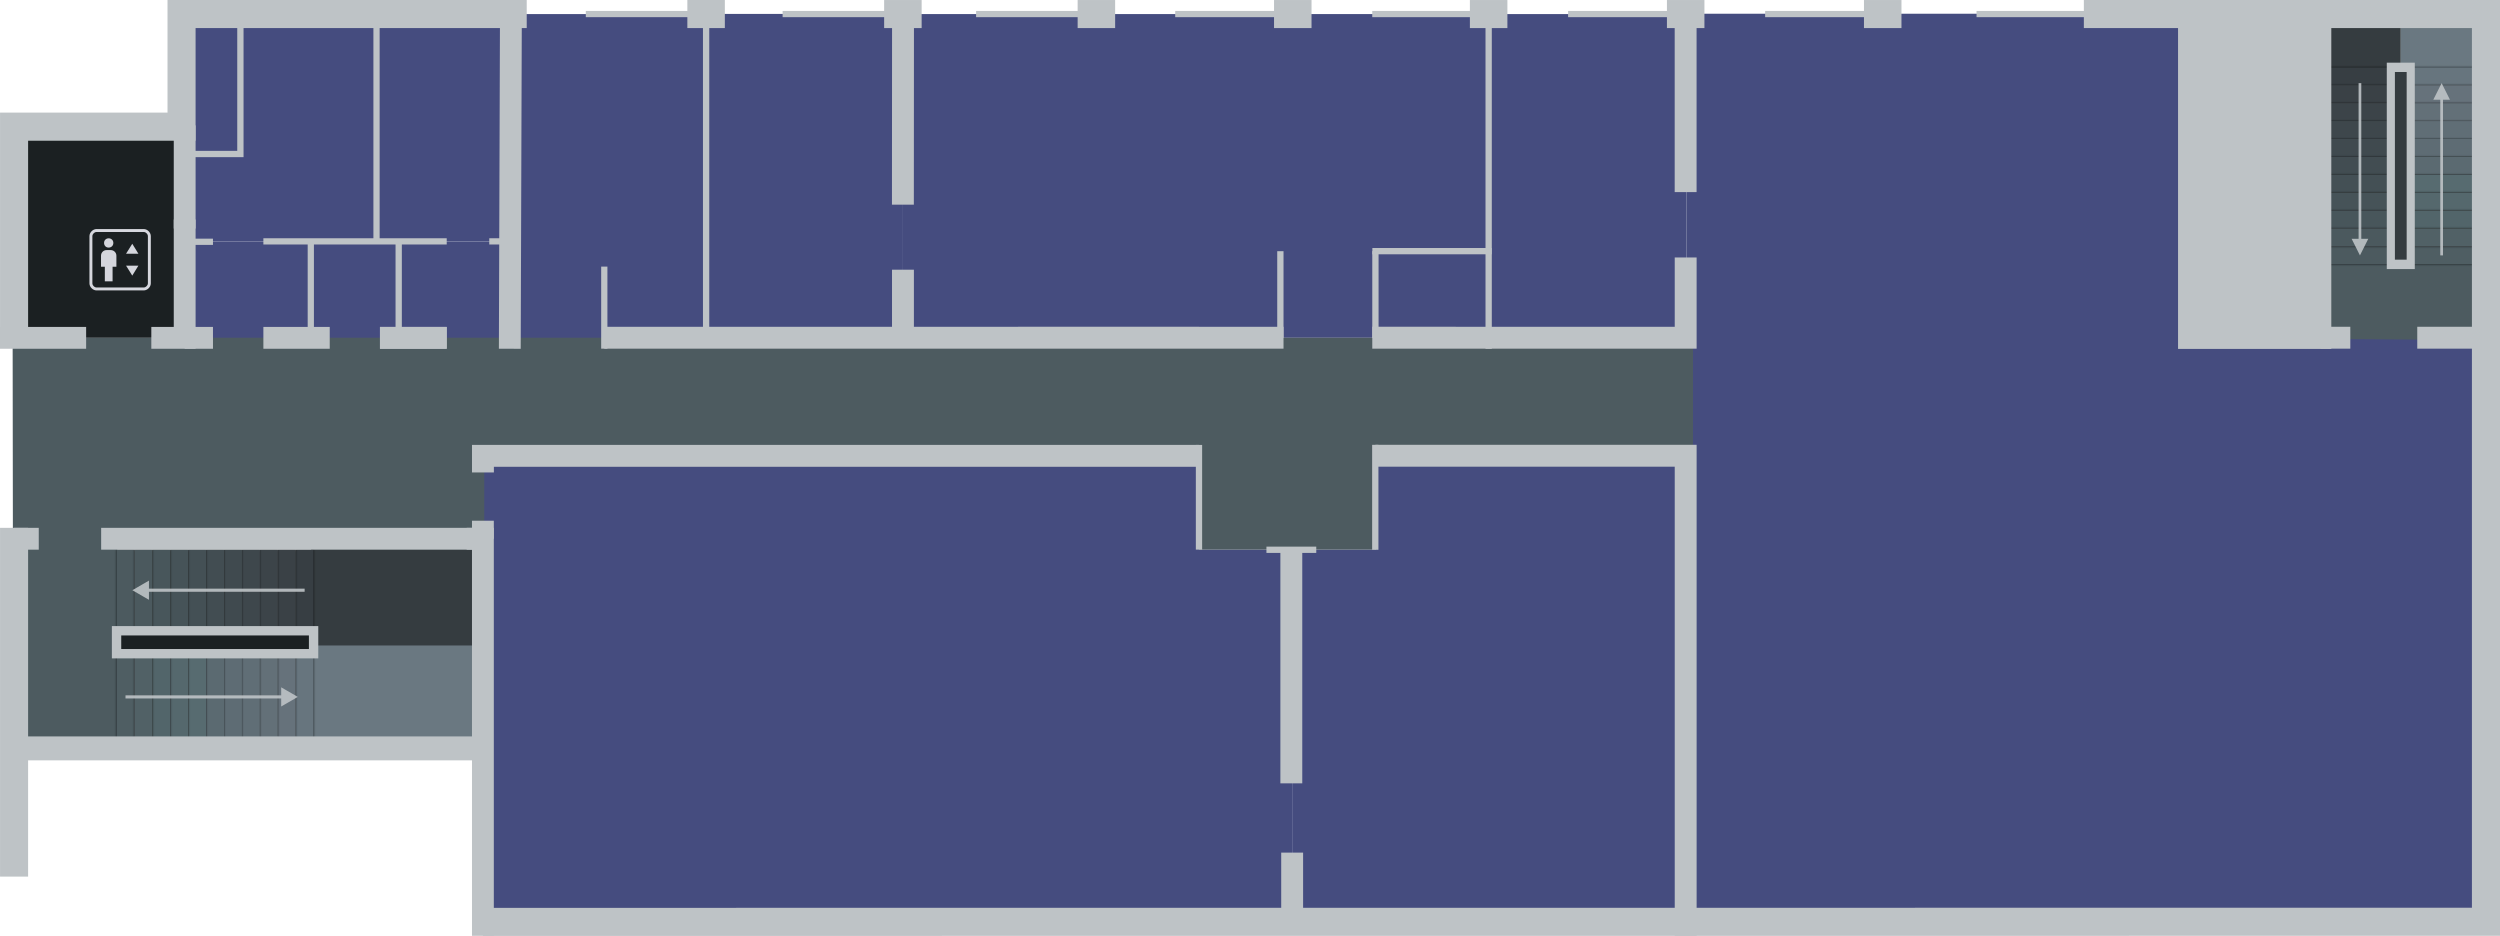
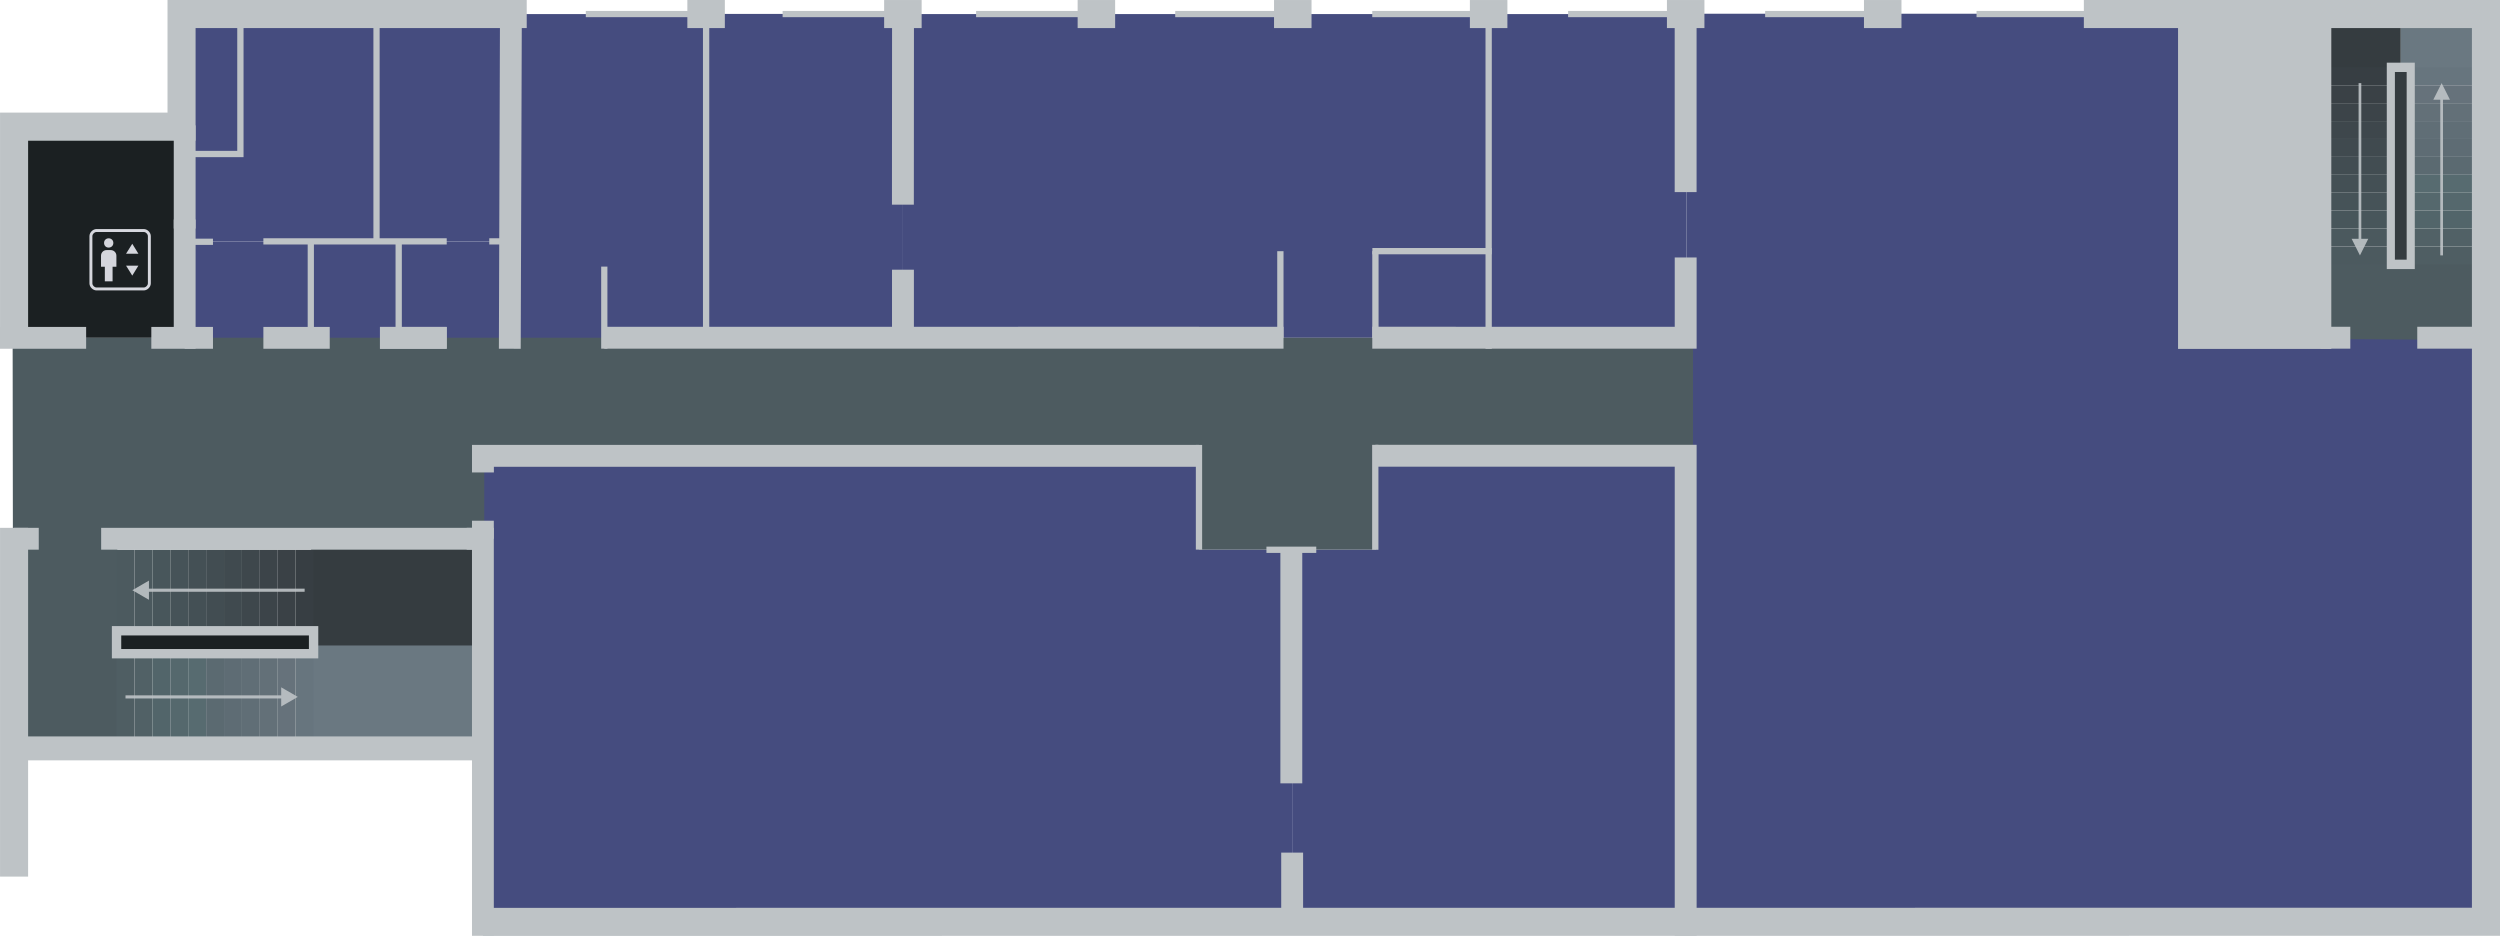
<svg xmlns="http://www.w3.org/2000/svg" width="4007.045" height="1500.117" viewBox="0 0 4007.045 1500.117" version="1.1" id="svg1" xml:space="preserve">
  <defs id="defs1">
-     <linearGradient id="swatch446">
-       <stop style="stop-color:#4c5a5f;stop-opacity:1" offset="0" id="stop446" />
-     </linearGradient>
    <marker style="overflow:visible" id="Triangle" refX="0" refY="0" orient="auto-start-reverse" markerWidth="1" markerHeight="1" viewBox="0 0 1 1" preserveAspectRatio="xMidYMid">
      <path transform="scale(0.5)" style="fill:context-stroke;fill-rule:evenodd;stroke:context-stroke;stroke-width:1pt" d="M 5.77,0 -2.88,5 V -5 Z" id="path597" />
    </marker>
-     <filter style="color-interpolation-filters:sRGB" id="filter65" x="-0.101" y="-0.101" width="1.202" height="1.202">
-       <feFlood result="flood" flood-opacity="0.396" flood-color="rgb(0,0,0)" id="feFlood64" />
-       <feGaussianBlur result="blur" in="SourceGraphic" stdDeviation="3" id="feGaussianBlur64" />
-       <feOffset result="offset" in="blur" dx="0" dy="0" id="feOffset64" />
-       <feComposite result="comp1" operator="in" in="flood" in2="offset" id="feComposite64" />
-       <feComposite result="comp2" operator="over" in="SourceGraphic" in2="comp1" id="feComposite65" />
-     </filter>
-     <filter style="color-interpolation-filters:sRGB" id="filter1073" x="-0.036" y="-0.165" width="1.073" height="1.329">
-       <feFlood result="flood" flood-opacity="1" flood-color="rgb(0,0,0)" id="feFlood1071" />
-       <feGaussianBlur result="blur" in="SourceGraphic" stdDeviation="2" id="feGaussianBlur1071" />
-       <feOffset result="offset" in="blur" dx="0" dy="0" id="feOffset1071" />
-       <feComposite result="comp1" operator="in" in="flood" in2="offset" id="feComposite1072" />
-       <feComposite result="comp2" operator="over" in="SourceGraphic" in2="comp1" id="feComposite1073" />
-     </filter>
-     <filter style="color-interpolation-filters:sRGB" id="filter1075" x="-0.036" y="-0.165" width="1.073" height="1.329">
-       <feFlood result="flood" flood-opacity="1" flood-color="rgb(0,0,0)" id="feFlood1073" />
-       <feGaussianBlur result="blur" in="SourceGraphic" stdDeviation="2" id="feGaussianBlur1073" />
-       <feOffset result="offset" in="blur" dx="0" dy="0" id="feOffset1073" />
-       <feComposite result="comp1" operator="in" in="flood" in2="offset" id="feComposite1074" />
-       <feComposite result="comp2" operator="over" in="SourceGraphic" in2="comp1" id="feComposite1075" />
-     </filter>
-     <filter style="color-interpolation-filters:sRGB" id="filter1077" x="-0.036" y="-0.165" width="1.073" height="1.329">
-       <feFlood result="flood" flood-opacity="1" flood-color="rgb(0,0,0)" id="feFlood1075" />
-       <feGaussianBlur result="blur" in="SourceGraphic" stdDeviation="2" id="feGaussianBlur1075" />
-       <feOffset result="offset" in="blur" dx="0" dy="0" id="feOffset1075" />
-       <feComposite result="comp1" operator="in" in="flood" in2="offset" id="feComposite1076" />
-       <feComposite result="comp2" operator="over" in="SourceGraphic" in2="comp1" id="feComposite1077" />
-     </filter>
-     <filter style="color-interpolation-filters:sRGB" id="filter1079" x="-0.036" y="-0.165" width="1.073" height="1.329">
-       <feFlood result="flood" flood-opacity="1" flood-color="rgb(0,0,0)" id="feFlood1077" />
-       <feGaussianBlur result="blur" in="SourceGraphic" stdDeviation="2" id="feGaussianBlur1077" />
-       <feOffset result="offset" in="blur" dx="0" dy="0" id="feOffset1077" />
-       <feComposite result="comp1" operator="in" in="flood" in2="offset" id="feComposite1078" />
-       <feComposite result="comp2" operator="over" in="SourceGraphic" in2="comp1" id="feComposite1079" />
-     </filter>
-     <filter style="color-interpolation-filters:sRGB" id="filter1081" x="-0.036" y="-0.165" width="1.073" height="1.329">
-       <feFlood result="flood" flood-opacity="1" flood-color="rgb(0,0,0)" id="feFlood1079" />
-       <feGaussianBlur result="blur" in="SourceGraphic" stdDeviation="2" id="feGaussianBlur1079" />
-       <feOffset result="offset" in="blur" dx="0" dy="0" id="feOffset1079" />
-       <feComposite result="comp1" operator="in" in="flood" in2="offset" id="feComposite1080" />
-       <feComposite result="comp2" operator="over" in="SourceGraphic" in2="comp1" id="feComposite1081" />
-     </filter>
-     <filter style="color-interpolation-filters:sRGB" id="filter1083" x="-0.036" y="-0.165" width="1.073" height="1.329">
-       <feFlood result="flood" flood-opacity="1" flood-color="rgb(0,0,0)" id="feFlood1081" />
-       <feGaussianBlur result="blur" in="SourceGraphic" stdDeviation="2" id="feGaussianBlur1081" />
-       <feOffset result="offset" in="blur" dx="0" dy="0" id="feOffset1081" />
-       <feComposite result="comp1" operator="in" in="flood" in2="offset" id="feComposite1082" />
-       <feComposite result="comp2" operator="over" in="SourceGraphic" in2="comp1" id="feComposite1083" />
-     </filter>
-     <filter style="color-interpolation-filters:sRGB" id="filter1085" x="-0.036" y="-0.165" width="1.073" height="1.329">
-       <feFlood result="flood" flood-opacity="1" flood-color="rgb(0,0,0)" id="feFlood1083" />
-       <feGaussianBlur result="blur" in="SourceGraphic" stdDeviation="2" id="feGaussianBlur1083" />
-       <feOffset result="offset" in="blur" dx="0" dy="0" id="feOffset1083" />
-       <feComposite result="comp1" operator="in" in="flood" in2="offset" id="feComposite1084" />
-       <feComposite result="comp2" operator="over" in="SourceGraphic" in2="comp1" id="feComposite1085" />
-     </filter>
-     <filter style="color-interpolation-filters:sRGB" id="filter1087" x="-0.036" y="-0.165" width="1.073" height="1.329">
-       <feFlood result="flood" flood-opacity="1" flood-color="rgb(0,0,0)" id="feFlood1085" />
-       <feGaussianBlur result="blur" in="SourceGraphic" stdDeviation="2" id="feGaussianBlur1085" />
-       <feOffset result="offset" in="blur" dx="0" dy="0" id="feOffset1085" />
-       <feComposite result="comp1" operator="in" in="flood" in2="offset" id="feComposite1086" />
-       <feComposite result="comp2" operator="over" in="SourceGraphic" in2="comp1" id="feComposite1087" />
-     </filter>
-     <filter style="color-interpolation-filters:sRGB" id="filter1089" x="-0.036" y="-0.165" width="1.073" height="1.329">
-       <feFlood result="flood" flood-opacity="1" flood-color="rgb(0,0,0)" id="feFlood1087" />
-       <feGaussianBlur result="blur" in="SourceGraphic" stdDeviation="2" id="feGaussianBlur1087" />
-       <feOffset result="offset" in="blur" dx="0" dy="0" id="feOffset1087" />
-       <feComposite result="comp1" operator="in" in="flood" in2="offset" id="feComposite1088" />
-       <feComposite result="comp2" operator="over" in="SourceGraphic" in2="comp1" id="feComposite1089" />
-     </filter>
-     <filter style="color-interpolation-filters:sRGB" id="filter1091" x="-0.036" y="-0.165" width="1.073" height="1.329">
-       <feFlood result="flood" flood-opacity="1" flood-color="rgb(0,0,0)" id="feFlood1089" />
-       <feGaussianBlur result="blur" in="SourceGraphic" stdDeviation="2" id="feGaussianBlur1089" />
-       <feOffset result="offset" in="blur" dx="0" dy="0" id="feOffset1089" />
-       <feComposite result="comp1" operator="in" in="flood" in2="offset" id="feComposite1090" />
-       <feComposite result="comp2" operator="over" in="SourceGraphic" in2="comp1" id="feComposite1091" />
-     </filter>
-     <filter style="color-interpolation-filters:sRGB" id="filter1116" x="-0.036" y="-0.165" width="1.073" height="1.329">
-       <feFlood result="flood" flood-opacity="1" flood-color="rgb(0,0,0)" id="feFlood1115" />
-       <feGaussianBlur result="blur" in="SourceGraphic" stdDeviation="2" id="feGaussianBlur1115" />
-       <feOffset result="offset" in="blur" dx="0" dy="-0" id="feOffset1115" />
-       <feComposite result="comp1" operator="in" in="flood" in2="offset" id="feComposite1115" />
-       <feComposite result="comp2" operator="over" in="SourceGraphic" in2="comp1" id="feComposite1116" />
-     </filter>
-     <filter style="color-interpolation-filters:sRGB" id="filter961-3" x="-0.036" y="-0.165" width="1.073" height="1.329">
-       <feFlood result="flood" flood-opacity="1" flood-color="rgb(0,0,0)" id="feFlood959-3" />
-       <feGaussianBlur result="blur" in="SourceGraphic" stdDeviation="2" id="feGaussianBlur959-47" />
-       <feOffset result="offset" in="blur" dx="0" dy="0" id="feOffset959-2" />
-       <feComposite result="comp1" operator="in" in="flood" in2="offset" id="feComposite960-0" />
-       <feComposite result="comp2" operator="over" in="SourceGraphic" in2="comp1" id="feComposite961-3" />
-     </filter>
-     <filter style="color-interpolation-filters:sRGB" id="filter957-1" x="-0.036" y="-0.165" width="1.073" height="1.329">
-       <feFlood result="flood" flood-opacity="1" flood-color="rgb(0,0,0)" id="feFlood955-2" />
-       <feGaussianBlur result="blur" in="SourceGraphic" stdDeviation="2" id="feGaussianBlur955-4" />
-       <feOffset result="offset" in="blur" dx="0" dy="0" id="feOffset955-4" />
-       <feComposite result="comp1" operator="in" in="flood" in2="offset" id="feComposite956-6" />
-       <feComposite result="comp2" operator="over" in="SourceGraphic" in2="comp1" id="feComposite957-2" />
-     </filter>
-     <filter style="color-interpolation-filters:sRGB" id="filter953-3" x="-0.036" y="-0.165" width="1.073" height="1.329">
-       <feFlood result="flood" flood-opacity="1" flood-color="rgb(0,0,0)" id="feFlood951-5" />
-       <feGaussianBlur result="blur" in="SourceGraphic" stdDeviation="2" id="feGaussianBlur951-8" />
-       <feOffset result="offset" in="blur" dx="0" dy="0" id="feOffset951-9" />
-       <feComposite result="comp1" operator="in" in="flood" in2="offset" id="feComposite952-5" />
-       <feComposite result="comp2" operator="over" in="SourceGraphic" in2="comp1" id="feComposite953-7" />
-     </filter>
-     <filter style="color-interpolation-filters:sRGB" id="filter949-5" x="-0.036" y="-0.165" width="1.073" height="1.329">
-       <feFlood result="flood" flood-opacity="1" flood-color="rgb(0,0,0)" id="feFlood947-3" />
-       <feGaussianBlur result="blur" in="SourceGraphic" stdDeviation="2" id="feGaussianBlur947-8" />
-       <feOffset result="offset" in="blur" dx="0" dy="0" id="feOffset947-4" />
-       <feComposite result="comp1" operator="in" in="flood" in2="offset" id="feComposite948-8" />
-       <feComposite result="comp2" operator="over" in="SourceGraphic" in2="comp1" id="feComposite949-1" />
-     </filter>
-     <filter style="color-interpolation-filters:sRGB" id="filter945-8" x="-0.036" y="-0.165" width="1.073" height="1.329">
-       <feFlood result="flood" flood-opacity="1" flood-color="rgb(0,0,0)" id="feFlood943-8" />
-       <feGaussianBlur result="blur" in="SourceGraphic" stdDeviation="2" id="feGaussianBlur943-3" />
-       <feOffset result="offset" in="blur" dx="0" dy="0" id="feOffset943-2" />
-       <feComposite result="comp1" operator="in" in="flood" in2="offset" id="feComposite944-2" />
-       <feComposite result="comp2" operator="over" in="SourceGraphic" in2="comp1" id="feComposite945-2" />
-     </filter>
-     <filter style="color-interpolation-filters:sRGB" id="filter941-7" x="-0.036" y="-0.165" width="1.073" height="1.329">
-       <feFlood result="flood" flood-opacity="1" flood-color="rgb(0,0,0)" id="feFlood940-6" />
-       <feGaussianBlur result="blur" in="SourceGraphic" stdDeviation="2" id="feGaussianBlur940-7" />
-       <feOffset result="offset" in="blur" dx="0" dy="0" id="feOffset940-3" />
-       <feComposite result="comp1" operator="in" in="flood" in2="offset" id="feComposite940-7" />
-       <feComposite result="comp2" operator="over" in="SourceGraphic" in2="comp1" id="feComposite941-7" />
-     </filter>
-     <filter style="color-interpolation-filters:sRGB" id="filter961-3-1" x="-0.036" y="-0.165" width="1.073" height="1.329">
-       <feFlood result="flood" flood-opacity="1" flood-color="rgb(0,0,0)" id="feFlood959-3-5" />
-       <feGaussianBlur result="blur" in="SourceGraphic" stdDeviation="2" id="feGaussianBlur959-47-5" />
-       <feOffset result="offset" in="blur" dx="0" dy="0" id="feOffset959-2-4" />
-       <feComposite result="comp1" operator="in" in="flood" in2="offset" id="feComposite960-0-5" />
-       <feComposite result="comp2" operator="over" in="SourceGraphic" in2="comp1" id="feComposite961-3-2" />
-     </filter>
-     <filter style="color-interpolation-filters:sRGB" id="filter957-1-6" x="-0.036" y="-0.165" width="1.073" height="1.329">
-       <feFlood result="flood" flood-opacity="1" flood-color="rgb(0,0,0)" id="feFlood955-2-8" />
-       <feGaussianBlur result="blur" in="SourceGraphic" stdDeviation="2" id="feGaussianBlur955-4-7" />
-       <feOffset result="offset" in="blur" dx="0" dy="0" id="feOffset955-4-9" />
-       <feComposite result="comp1" operator="in" in="flood" in2="offset" id="feComposite956-6-9" />
-       <feComposite result="comp2" operator="over" in="SourceGraphic" in2="comp1" id="feComposite957-2-2" />
-     </filter>
-     <filter style="color-interpolation-filters:sRGB" id="filter953-3-7" x="-0.036" y="-0.165" width="1.073" height="1.329">
-       <feFlood result="flood" flood-opacity="1" flood-color="rgb(0,0,0)" id="feFlood951-5-3" />
-       <feGaussianBlur result="blur" in="SourceGraphic" stdDeviation="2" id="feGaussianBlur951-8-5" />
-       <feOffset result="offset" in="blur" dx="0" dy="0" id="feOffset951-9-1" />
-       <feComposite result="comp1" operator="in" in="flood" in2="offset" id="feComposite952-5-1" />
-       <feComposite result="comp2" operator="over" in="SourceGraphic" in2="comp1" id="feComposite953-7-0" />
-     </filter>
-     <filter style="color-interpolation-filters:sRGB" id="filter949-5-1" x="-0.036" y="-0.165" width="1.073" height="1.329">
-       <feFlood result="flood" flood-opacity="1" flood-color="rgb(0,0,0)" id="feFlood947-3-8" />
-       <feGaussianBlur result="blur" in="SourceGraphic" stdDeviation="2" id="feGaussianBlur947-8-3" />
-       <feOffset result="offset" in="blur" dx="0" dy="0" id="feOffset947-4-1" />
-       <feComposite result="comp1" operator="in" in="flood" in2="offset" id="feComposite948-8-2" />
-       <feComposite result="comp2" operator="over" in="SourceGraphic" in2="comp1" id="feComposite949-1-1" />
-     </filter>
-     <filter style="color-interpolation-filters:sRGB" id="filter945-8-7" x="-0.036" y="-0.165" width="1.073" height="1.329">
-       <feFlood result="flood" flood-opacity="1" flood-color="rgb(0,0,0)" id="feFlood943-8-7" />
-       <feGaussianBlur result="blur" in="SourceGraphic" stdDeviation="2" id="feGaussianBlur943-3-4" />
-       <feOffset result="offset" in="blur" dx="0" dy="0" id="feOffset943-2-9" />
-       <feComposite result="comp1" operator="in" in="flood" in2="offset" id="feComposite944-2-9" />
-       <feComposite result="comp2" operator="over" in="SourceGraphic" in2="comp1" id="feComposite945-2-2" />
-     </filter>
-     <filter style="color-interpolation-filters:sRGB" id="filter941-7-3" x="-0.036" y="-0.165" width="1.073" height="1.329">
-       <feFlood result="flood" flood-opacity="1" flood-color="rgb(0,0,0)" id="feFlood940-6-0" />
-       <feGaussianBlur result="blur" in="SourceGraphic" stdDeviation="2" id="feGaussianBlur940-7-4" />
-       <feOffset result="offset" in="blur" dx="0" dy="0" id="feOffset940-3-6" />
-       <feComposite result="comp1" operator="in" in="flood" in2="offset" id="feComposite940-7-3" />
-       <feComposite result="comp2" operator="over" in="SourceGraphic" in2="comp1" id="feComposite941-7-5" />
-     </filter>
-     <filter style="color-interpolation-filters:sRGB" id="filter1116-8" x="-0.036" y="-0.165" width="1.073" height="1.329">
-       <feFlood result="flood" flood-opacity="1" flood-color="rgb(0,0,0)" id="feFlood1115-6" />
-       <feGaussianBlur result="blur" in="SourceGraphic" stdDeviation="2" id="feGaussianBlur1115-7" />
-       <feOffset result="offset" in="blur" dx="0" dy="-0" id="feOffset1115-8" />
-       <feComposite result="comp1" operator="in" in="flood" in2="offset" id="feComposite1115-5" />
-       <feComposite result="comp2" operator="over" in="SourceGraphic" in2="comp1" id="feComposite1116-9" />
-     </filter>
-     <filter style="color-interpolation-filters:sRGB" id="filter1091-8" x="-0.036" y="-0.165" width="1.073" height="1.329">
-       <feFlood result="flood" flood-opacity="1" flood-color="rgb(0,0,0)" id="feFlood1089-5" />
-       <feGaussianBlur result="blur" in="SourceGraphic" stdDeviation="2" id="feGaussianBlur1089-1" />
-       <feOffset result="offset" in="blur" dx="0" dy="0" id="feOffset1089-2" />
-       <feComposite result="comp1" operator="in" in="flood" in2="offset" id="feComposite1090-3" />
-       <feComposite result="comp2" operator="over" in="SourceGraphic" in2="comp1" id="feComposite1091-4" />
-     </filter>
-     <filter style="color-interpolation-filters:sRGB" id="filter1089-0" x="-0.036" y="-0.165" width="1.073" height="1.329">
-       <feFlood result="flood" flood-opacity="1" flood-color="rgb(0,0,0)" id="feFlood1087-9" />
-       <feGaussianBlur result="blur" in="SourceGraphic" stdDeviation="2" id="feGaussianBlur1087-7" />
-       <feOffset result="offset" in="blur" dx="0" dy="0" id="feOffset1087-5" />
-       <feComposite result="comp1" operator="in" in="flood" in2="offset" id="feComposite1088-8" />
-       <feComposite result="comp2" operator="over" in="SourceGraphic" in2="comp1" id="feComposite1089-0" />
-     </filter>
-     <filter style="color-interpolation-filters:sRGB" id="filter1087-5" x="-0.036" y="-0.165" width="1.073" height="1.329">
-       <feFlood result="flood" flood-opacity="1" flood-color="rgb(0,0,0)" id="feFlood1085-1" />
-       <feGaussianBlur result="blur" in="SourceGraphic" stdDeviation="2" id="feGaussianBlur1085-8" />
-       <feOffset result="offset" in="blur" dx="0" dy="0" id="feOffset1085-4" />
-       <feComposite result="comp1" operator="in" in="flood" in2="offset" id="feComposite1086-5" />
-       <feComposite result="comp2" operator="over" in="SourceGraphic" in2="comp1" id="feComposite1087-8" />
-     </filter>
-     <filter style="color-interpolation-filters:sRGB" id="filter1085-9" x="-0.036" y="-0.165" width="1.073" height="1.329">
-       <feFlood result="flood" flood-opacity="1" flood-color="rgb(0,0,0)" id="feFlood1083-8" />
-       <feGaussianBlur result="blur" in="SourceGraphic" stdDeviation="2" id="feGaussianBlur1083-2" />
-       <feOffset result="offset" in="blur" dx="0" dy="0" id="feOffset1083-6" />
-       <feComposite result="comp1" operator="in" in="flood" in2="offset" id="feComposite1084-6" />
-       <feComposite result="comp2" operator="over" in="SourceGraphic" in2="comp1" id="feComposite1085-2" />
-     </filter>
-     <filter style="color-interpolation-filters:sRGB" id="filter1083-0" x="-0.036" y="-0.165" width="1.073" height="1.329">
-       <feFlood result="flood" flood-opacity="1" flood-color="rgb(0,0,0)" id="feFlood1081-0" />
-       <feGaussianBlur result="blur" in="SourceGraphic" stdDeviation="2" id="feGaussianBlur1081-7" />
-       <feOffset result="offset" in="blur" dx="0" dy="0" id="feOffset1081-7" />
-       <feComposite result="comp1" operator="in" in="flood" in2="offset" id="feComposite1082-9" />
-       <feComposite result="comp2" operator="over" in="SourceGraphic" in2="comp1" id="feComposite1083-2" />
-     </filter>
-     <filter style="color-interpolation-filters:sRGB" id="filter1081-7" x="-0.036" y="-0.165" width="1.073" height="1.329">
-       <feFlood result="flood" flood-opacity="1" flood-color="rgb(0,0,0)" id="feFlood1079-2" />
-       <feGaussianBlur result="blur" in="SourceGraphic" stdDeviation="2" id="feGaussianBlur1079-0" />
-       <feOffset result="offset" in="blur" dx="0" dy="0" id="feOffset1079-0" />
-       <feComposite result="comp1" operator="in" in="flood" in2="offset" id="feComposite1080-8" />
-       <feComposite result="comp2" operator="over" in="SourceGraphic" in2="comp1" id="feComposite1081-4" />
-     </filter>
-     <filter style="color-interpolation-filters:sRGB" id="filter1079-0" x="-0.036" y="-0.165" width="1.073" height="1.329">
-       <feFlood result="flood" flood-opacity="1" flood-color="rgb(0,0,0)" id="feFlood1077-7" />
-       <feGaussianBlur result="blur" in="SourceGraphic" stdDeviation="2" id="feGaussianBlur1077-1" />
-       <feOffset result="offset" in="blur" dx="0" dy="0" id="feOffset1077-4" />
-       <feComposite result="comp1" operator="in" in="flood" in2="offset" id="feComposite1078-6" />
-       <feComposite result="comp2" operator="over" in="SourceGraphic" in2="comp1" id="feComposite1079-9" />
-     </filter>
-     <filter style="color-interpolation-filters:sRGB" id="filter1077-3" x="-0.036" y="-0.165" width="1.073" height="1.329">
-       <feFlood result="flood" flood-opacity="1" flood-color="rgb(0,0,0)" id="feFlood1075-8" />
-       <feGaussianBlur result="blur" in="SourceGraphic" stdDeviation="2" id="feGaussianBlur1075-8" />
-       <feOffset result="offset" in="blur" dx="0" dy="0" id="feOffset1075-6" />
-       <feComposite result="comp1" operator="in" in="flood" in2="offset" id="feComposite1076-2" />
-       <feComposite result="comp2" operator="over" in="SourceGraphic" in2="comp1" id="feComposite1077-8" />
-     </filter>
-     <filter style="color-interpolation-filters:sRGB" id="filter1075-6" x="-0.036" y="-0.165" width="1.073" height="1.329">
-       <feFlood result="flood" flood-opacity="1" flood-color="rgb(0,0,0)" id="feFlood1073-7" />
-       <feGaussianBlur result="blur" in="SourceGraphic" stdDeviation="2" id="feGaussianBlur1073-2" />
-       <feOffset result="offset" in="blur" dx="0" dy="0" id="feOffset1073-0" />
-       <feComposite result="comp1" operator="in" in="flood" in2="offset" id="feComposite1074-2" />
-       <feComposite result="comp2" operator="over" in="SourceGraphic" in2="comp1" id="feComposite1075-1" />
-     </filter>
-     <filter style="color-interpolation-filters:sRGB" id="filter1073-4" x="-0.036" y="-0.165" width="1.073" height="1.329">
-       <feFlood result="flood" flood-opacity="1" flood-color="rgb(0,0,0)" id="feFlood1071-2" />
-       <feGaussianBlur result="blur" in="SourceGraphic" stdDeviation="2" id="feGaussianBlur1071-3" />
-       <feOffset result="offset" in="blur" dx="0" dy="0" id="feOffset1071-5" />
-       <feComposite result="comp1" operator="in" in="flood" in2="offset" id="feComposite1072-2" />
-       <feComposite result="comp2" operator="over" in="SourceGraphic" in2="comp1" id="feComposite1073-4" />
-     </filter>
    <marker style="overflow:visible" id="Triangle-7" refX="0" refY="0" orient="auto-start-reverse" markerWidth="1" markerHeight="1" viewBox="0 0 1 1" preserveAspectRatio="xMidYMid">
      <path transform="scale(0.5)" style="fill:context-stroke;fill-rule:evenodd;stroke:context-stroke;stroke-width:1pt" d="M 5.77,0 -2.88,5 V -5 Z" id="path597-1" />
    </marker>
  </defs>
  <g id="floor_3" transform="translate(186,124.0002)" style="display:inline">
    <g id="rooms_3" transform="matrix(0.9839579,0,0,0.9839579,654.5264,1425.182)" style="display:inline">
      <rect fill="#1b2022" x="-831.31" y="-1368.11" width="277.91" height="343.99" id="rect378" style="display:inline" />
      <path fill="#454c7f" d="m -460.76,-1393.98 v -157.13 h 205.49 l -0.04,157.13 z" id="path392" style="display:inline" transform="matrix(1,0,0,1.003297,-92.64127,374.9733)" />
      <path fill="#454c7f" d="m -460.76,-1393.98 v -157.13 h 205.49 l -0.04,157.13 z" id="path394" style="display:inline" transform="matrix(0.88917,0,0,1.003058,204.9598,374.6006)" />
      <rect fill="#353c40" x="2925.83" y="-1551.56" width="130.74" height="91.16" id="rect396" style="display:inline" />
      <rect fill="#6a7881" x="3056.57" y="-1551.11" width="130.74" height="91.16" id="rect397" style="display:inline" />
      <path fill="#6a7881" d="m 3251.8,16.9 v 154.7 h 290.4 V -1.29 H 3266.39 V 17.4 Z" id="path398" style="display:inline" transform="translate(-3609.801,-526.9588)" />
      <rect fill="#353c40" x="-347.45" y="-696.84" width="279.84" height="173.84" id="rect379" style="display:inline" />
      <rect fill="#1b2022" x="-663.2" y="-546.93" width="319.8" height="37.37" id="rect380" style="display:inline" />
      <rect fill="#bec3c6" x="2711.68" y="-1068.34" width="214.16" height="527.44" id="rect381" style="display:inline" transform="translate(0,-483.2201)" />
      <path fill="#4d5b60" d="m 2925.58,-1153.43 h 269.45 v 132.9 h -269.45 z" id="path389" style="display:inline" />
      <path fill="#454c7f" d="M 15.013,231.44 H -0.55 l -0.01,-13.3 h 13.78 v 2.67 h 1.793" id="FE310" style="display:inline" transform="matrix(84.56511,0,0,57.17402,-18.92495,-13303.873)" />
      <path fill="#454c7f" d="M 15.01,231.44 H -0.55 l -0.01,-13.3 h 12.27 v 2.67 h 3.3" id="FE309" style="display:inline" transform="matrix(-41.28737,0,0,57.17402,1870.347,-13303.873)" />
      <path fill="#454c7f" d="M 15.01,231.44 H -0.55 l -0.01,-8.53 5.78,-0.03 v -4.75 h 9.79" id="FE308" style="display:inline" transform="matrix(-83.59797,0,0,111.2224,3148.078,-25813.012)" />
      <path fill="#454c7f" d="M 15.02,218.14 V 231 h 15.447 v -12.86 z" id="path384" style="display:inline" transform="matrix(20.93555,0,0,40.99417,1255.422,-10493.978)" />
      <path fill="#454c7f" d="M 15.02,218.14 V 231 h 15.46 l -0.03,-12.86 z" id="FE306" style="display:inline" transform="matrix(61.71924,0,0,-41.00623,-310.3864,7920.932)" />
      <rect fill="#454c7f" x="-0.56" y="218.14" width="7.79" height="12.87" id="FE305" style="display:inline;stroke-width:.707" transform="matrix(40.99417,0,0,41.02378,320.2487,-10500.697)" />
      <rect fill="#454c7f" x="-0.56" y="218.14" width="7.79" height="12.87" id="FE304" style="display:inline;stroke-width:.707" transform="matrix(40.99417,0,0,41.02378,1.001882,-10500.437)" />
      <path fill="#454c7f" d="M -460.76,-1181.248 V -1551.11 h 219.37 v 369.862 z" id="FE303" style="display:inline" transform="translate(219.3701,-0.0023375)" />
      <path fill="#454c7f" d="m -460.76,-1393.98 v -157.13 h 205.49 l -0.04,157.13 z" id="FE302" style="display:inline" transform="matrix(0.696945,0,0,1.003309,-26.82433,374.9893)" />
      <path fill="#454c7f" d="M -553.4,-1181.251 V -1551.56 l 312.01,0.45 v 369.859 z" id="FE301" style="display:inline" />
      <path fill="#4d5b60" d="m -20.36,231.001 0.02,16.319 h 4.14 v -8.33 l 14.58,-0.01 v -3.3 l 5.86,0.01 h 22.55 v 3.73 h 7.01 v -3.73 h 12.61 v -4.689 H -9.15" id="FE300" style="display:inline" transform="matrix(40.99417,0,0,40.99548,1.001882,-10494.301)" />
    </g>
    <g id="g447" transform="matrix(0.9839463,0,0,0.9839463,-2895.33,902.6518)" style="display:inline">
      <g id="g422" transform="translate(-2.032631,4.065263)" style="display:inline">
        <g id="g410" transform="rotate(180,3105.908,87.7629)">
          <rect style="font-variation-settings:'wdth' 70,'wght' 600;display:inline;fill:#4f5e63;fill-opacity:1;stroke-width:5.622;stroke-dasharray:none;filter:url(#filter1116)" id="rect400" width="132.121" height="29.179" x="-614.643" y="3390.203" transform="rotate(-90,-306.9049,-153.9152)" />
          <rect style="font-variation-settings:'wdth' 70,'wght' 600;display:inline;fill:#67757e;fill-opacity:1;stroke-width:5.622;stroke-dasharray:none;filter:url(#filter1091)" id="rect401" width="132.121" height="29.179" x="-614.643" y="3098.413" transform="rotate(-90,-306.905,-153.9152)" />
          <rect style="font-variation-settings:'wdth' 70,'wght' 600;display:inline;fill:#66727b;fill-opacity:1;stroke-width:5.622;stroke-dasharray:none;filter:url(#filter1089)" id="rect402" width="132.121" height="29.179" x="-614.643" y="3127.592" transform="rotate(-90,-306.9049,-153.9151)" />
          <rect style="font-variation-settings:'wdth' 70,'wght' 600;display:inline;fill:#637078;fill-opacity:1;stroke-width:5.622;stroke-dasharray:none;filter:url(#filter1087)" id="rect403" width="132.121" height="29.179" x="-614.643" y="3156.771" transform="rotate(-90,-306.9049,-153.9151)" />
          <rect style="font-variation-settings:'wdth' 70,'wght' 600;display:inline;fill:#606e76;fill-opacity:1;stroke-width:5.622;stroke-dasharray:none;filter:url(#filter1085)" id="rect404" width="132.121" height="29.179" x="-614.643" y="3185.95" transform="rotate(-90,-306.9049,-153.9151)" />
          <rect style="font-variation-settings:'wdth' 70,'wght' 600;display:inline;fill:#5e6c74;fill-opacity:1;stroke-width:5.622;stroke-dasharray:none;filter:url(#filter1083)" id="rect405" width="132.121" height="29.179" x="-614.643" y="3215.129" transform="rotate(-90,-306.9049,-153.9151)" />
          <rect style="font-variation-settings:'wdth' 70,'wght' 600;display:inline;fill:#5b6a71;fill-opacity:1;stroke-width:5.622;stroke-dasharray:none;filter:url(#filter1081)" id="rect406" width="132.121" height="29.179" x="-614.643" y="3244.308" transform="rotate(-90,-306.9049,-153.9151)" />
          <rect style="font-variation-settings:'wdth' 70,'wght' 600;display:inline;fill:#576b70;fill-opacity:1;stroke-width:5.622;stroke-dasharray:none;filter:url(#filter1079)" id="rect407" width="132.121" height="29.179" x="-614.643" y="3273.487" transform="rotate(-90,-306.9049,-153.9151)" />
          <rect style="font-variation-settings:'wdth' 70,'wght' 600;display:inline;fill:#55686d;fill-opacity:1;stroke-width:5.622;stroke-dasharray:none;filter:url(#filter1077)" id="rect408" width="132.121" height="29.179" x="-614.643" y="3302.666" transform="rotate(-90,-306.9049,-153.9151)" />
          <rect style="font-variation-settings:'wdth' 70,'wght' 600;display:inline;fill:#52656a;fill-opacity:1;stroke-width:5.622;stroke-dasharray:none;filter:url(#filter1075)" id="rect409" width="132.121" height="29.179" x="-614.643" y="3331.845" transform="rotate(-90,-306.9049,-153.9151)" />
          <rect style="font-variation-settings:'wdth' 70,'wght' 600;display:inline;fill:#516166;fill-opacity:1;stroke-width:5.622;stroke-dasharray:none;filter:url(#filter1073)" id="rect410" width="132.121" height="29.179" x="-614.643" y="3361.024" transform="rotate(-90,-306.9049,-153.9151)" />
        </g>
        <g id="g421" style="display:inline" transform="rotate(180,3105.907,0.8649325)">
          <rect style="font-variation-settings:'wdth' 70,'wght' 600;display:inline;fill:#4c5a5f;fill-opacity:1;stroke-width:5.622;stroke-dasharray:none;filter:url(#filter1116-8)" id="rect411" width="132.121" height="29.179" x="-614.643" y="3390.203" transform="rotate(-90,-306.9049,-153.9152)" />
          <rect style="font-variation-settings:'wdth' 70,'wght' 600;display:inline;fill:#373e43;fill-opacity:1;stroke-width:5.622;stroke-dasharray:none;filter:url(#filter1091-8)" id="rect412" width="132.121" height="29.179" x="-614.643" y="3098.413" transform="rotate(-90,-306.905,-153.9152)" />
          <rect style="font-variation-settings:'wdth' 70,'wght' 600;display:inline;fill:#3a4146;fill-opacity:1;stroke-width:5.622;stroke-dasharray:none;filter:url(#filter1089-0)" id="rect413" width="132.121" height="29.179" x="-614.643" y="3127.592" transform="rotate(-90,-306.9049,-153.9151)" />
          <rect style="font-variation-settings:'wdth' 70,'wght' 600;display:inline;fill:#3c4449;fill-opacity:1;stroke-width:5.622;stroke-dasharray:none;filter:url(#filter1087-5)" id="rect414" width="132.121" height="29.179" x="-614.643" y="3156.771" transform="rotate(-90,-306.9049,-153.9151)" />
          <rect style="font-variation-settings:'wdth' 70,'wght' 600;display:inline;fill:#3e474c;fill-opacity:1;stroke-width:5.622;stroke-dasharray:none;filter:url(#filter1085-9)" id="rect415" width="132.121" height="29.179" x="-614.643" y="3185.95" transform="rotate(-90,-306.9049,-153.9151)" />
          <rect style="font-variation-settings:'wdth' 70,'wght' 600;display:inline;fill:#404a4f;fill-opacity:1;stroke-width:5.622;stroke-dasharray:none;filter:url(#filter1083-0)" id="rect416" width="132.121" height="29.179" x="-614.643" y="3215.129" transform="rotate(-90,-306.9049,-153.9151)" />
          <rect style="font-variation-settings:'wdth' 70,'wght' 600;display:inline;fill:#424d52;fill-opacity:1;stroke-width:5.622;stroke-dasharray:none;filter:url(#filter1081-7)" id="rect417" width="132.121" height="29.179" x="-614.643" y="3244.308" transform="rotate(-90,-306.9049,-153.9151)" />
          <rect style="font-variation-settings:'wdth' 70,'wght' 600;display:inline;fill:#445055;fill-opacity:1;stroke-width:5.622;stroke-dasharray:none;filter:url(#filter1079-0)" id="rect418" width="132.121" height="29.179" x="-614.643" y="3273.487" transform="rotate(-90,-306.9049,-153.9151)" />
          <rect style="font-variation-settings:'wdth' 70,'wght' 600;display:inline;fill:#465358;fill-opacity:1;stroke-width:5.622;stroke-dasharray:none;filter:url(#filter1077-3)" id="rect419" width="132.121" height="29.179" x="-614.643" y="3302.666" transform="rotate(-90,-306.9049,-153.9151)" />
          <rect style="font-variation-settings:'wdth' 70,'wght' 600;display:inline;fill:#48565b;fill-opacity:1;stroke-width:5.622;stroke-dasharray:none;filter:url(#filter1075-6)" id="rect420" width="132.121" height="29.179" x="-614.643" y="3331.845" transform="rotate(-90,-306.9049,-153.9151)" />
          <rect style="font-variation-settings:'wdth' 70,'wght' 600;display:inline;fill:#4b595e;fill-opacity:1;stroke-width:5.622;stroke-dasharray:none;filter:url(#filter1073-4)" id="rect421" width="132.121" height="29.179" x="-614.643" y="3361.024" transform="rotate(-90,-306.9049,-153.9151)" />
        </g>
        <path style="font-variation-settings:'wdth' 70,'wght' 600;display:inline;opacity:.9;fill:none;fill-opacity:1;stroke:#bec3c6;stroke-width:5.082;stroke-dasharray:none;stroke-opacity:1;marker-end:url(#Triangle)" d="m 2960.013,87.763 262.611,6e-5" id="path421" />
        <path style="font-variation-settings:'wdth' 70,'wght' 600;display:inline;opacity:.9;fill:none;fill-opacity:1;stroke:#bec3c6;stroke-width:5.082;stroke-dasharray:none;stroke-opacity:1;marker-end:url(#Triangle-7)" d="M 3251.802,-86.033 H 2989.191" id="path422" />
        <rect style="font-variation-settings:'wdth' 70,'wght' 600;display:inline;opacity:1;fill:none;fill-opacity:1;stroke:#bec3c6;stroke-width:15.245;stroke-dasharray:none;stroke-opacity:1" id="rect422" width="320.969" height="37.371" x="-664.378" y="-63.711" transform="translate(3609.801,43.73876)" />
      </g>
      <g id="g446" transform="matrix(0,-1,0.8669556,0,6665.458,2332.664)" style="display:inline">
        <g id="g433" transform="rotate(180,3105.908,87.7629)">
          <rect style="font-variation-settings:'wdth' 70,'wght' 600;display:inline;fill:#4f5e63;fill-opacity:1;stroke-width:5.622;stroke-dasharray:none;filter:url(#filter1116)" id="rect423" width="132.121" height="29.179" x="-614.643" y="3390.203" transform="rotate(-90,-306.9049,-153.9152)" />
          <rect style="font-variation-settings:'wdth' 70,'wght' 600;display:inline;fill:#67757e;fill-opacity:1;stroke-width:5.622;stroke-dasharray:none;filter:url(#filter1091)" id="rect424" width="132.121" height="29.179" x="-614.643" y="3098.413" transform="rotate(-90,-306.905,-153.9152)" />
          <rect style="font-variation-settings:'wdth' 70,'wght' 600;display:inline;fill:#66727b;fill-opacity:1;stroke-width:5.622;stroke-dasharray:none;filter:url(#filter1089)" id="rect425" width="132.121" height="29.179" x="-614.643" y="3127.592" transform="rotate(-90,-306.9049,-153.9151)" />
          <rect style="font-variation-settings:'wdth' 70,'wght' 600;display:inline;fill:#637078;fill-opacity:1;stroke-width:5.622;stroke-dasharray:none;filter:url(#filter1087)" id="rect426" width="132.121" height="29.179" x="-614.643" y="3156.771" transform="rotate(-90,-306.9049,-153.9151)" />
          <rect style="font-variation-settings:'wdth' 70,'wght' 600;display:inline;fill:#606e76;fill-opacity:1;stroke-width:5.622;stroke-dasharray:none;filter:url(#filter1085)" id="rect427" width="132.121" height="29.179" x="-614.643" y="3185.95" transform="rotate(-90,-306.9049,-153.9151)" />
          <rect style="font-variation-settings:'wdth' 70,'wght' 600;display:inline;fill:#5e6c74;fill-opacity:1;stroke-width:5.622;stroke-dasharray:none;filter:url(#filter1083)" id="rect428" width="132.121" height="29.179" x="-614.643" y="3215.129" transform="rotate(-90,-306.9049,-153.9151)" />
          <rect style="font-variation-settings:'wdth' 70,'wght' 600;display:inline;fill:#5b6a71;fill-opacity:1;stroke-width:5.622;stroke-dasharray:none;filter:url(#filter1081)" id="rect429" width="132.121" height="29.179" x="-614.643" y="3244.308" transform="rotate(-90,-306.9049,-153.9151)" />
          <rect style="font-variation-settings:'wdth' 70,'wght' 600;display:inline;fill:#576b70;fill-opacity:1;stroke-width:5.622;stroke-dasharray:none;filter:url(#filter1079)" id="rect430" width="132.121" height="29.179" x="-614.643" y="3273.487" transform="rotate(-90,-306.9049,-153.9151)" />
          <rect style="font-variation-settings:'wdth' 70,'wght' 600;display:inline;fill:#55686d;fill-opacity:1;stroke-width:5.622;stroke-dasharray:none;filter:url(#filter1077)" id="rect431" width="132.121" height="29.179" x="-614.643" y="3302.666" transform="rotate(-90,-306.9049,-153.9151)" />
          <rect style="font-variation-settings:'wdth' 70,'wght' 600;display:inline;fill:#52656a;fill-opacity:1;stroke-width:5.622;stroke-dasharray:none;filter:url(#filter1075)" id="rect432" width="132.121" height="29.179" x="-614.643" y="3331.845" transform="rotate(-90,-306.9049,-153.9151)" />
          <rect style="font-variation-settings:'wdth' 70,'wght' 600;display:inline;fill:#516166;fill-opacity:1;stroke-width:5.622;stroke-dasharray:none;filter:url(#filter1073)" id="rect433" width="132.121" height="29.179" x="-614.643" y="3361.024" transform="rotate(-90,-306.9049,-153.9151)" />
        </g>
        <g id="g445" style="display:inline" transform="rotate(180,3105.907,0.8649325)">
          <rect style="display:inline;fill:#353c40;fill-opacity:1;stroke:none;stroke-width:1;stroke-dasharray:none;stroke-opacity:1" id="rect434" width="0.79" height="7.83" x="74.142" y="220.256" transform="matrix(0,-47.2852,40.99417,0,-6083.803,3527.502)" />
          <rect style="font-variation-settings:'wdth' 70,'wght' 600;display:inline;fill:#4c5a5f;fill-opacity:1;stroke-width:5.622;stroke-dasharray:none;filter:url(#filter1116-8)" id="rect435" width="132.121" height="29.179" x="-614.643" y="3390.203" transform="rotate(-90,-306.9049,-153.9152)" />
          <rect style="font-variation-settings:'wdth' 70,'wght' 600;display:inline;fill:#373e43;fill-opacity:1;stroke-width:5.622;stroke-dasharray:none;filter:url(#filter1091-8)" id="rect436" width="132.121" height="29.179" x="-614.643" y="3098.413" transform="rotate(-90,-306.905,-153.9152)" />
          <rect style="font-variation-settings:'wdth' 70,'wght' 600;display:inline;fill:#3a4146;fill-opacity:1;stroke-width:5.622;stroke-dasharray:none;filter:url(#filter1089-0)" id="rect437" width="132.121" height="29.179" x="-614.643" y="3127.592" transform="rotate(-90,-306.9049,-153.9151)" />
          <rect style="font-variation-settings:'wdth' 70,'wght' 600;display:inline;fill:#3c4449;fill-opacity:1;stroke-width:5.622;stroke-dasharray:none;filter:url(#filter1087-5)" id="rect438" width="132.121" height="29.179" x="-614.643" y="3156.771" transform="rotate(-90,-306.9049,-153.9151)" />
          <rect style="font-variation-settings:'wdth' 70,'wght' 600;display:inline;fill:#3e474c;fill-opacity:1;stroke-width:5.622;stroke-dasharray:none;filter:url(#filter1085-9)" id="rect439" width="132.121" height="29.179" x="-614.643" y="3185.95" transform="rotate(-90,-306.9049,-153.9151)" />
          <rect style="font-variation-settings:'wdth' 70,'wght' 600;display:inline;fill:#404a4f;fill-opacity:1;stroke-width:5.622;stroke-dasharray:none;filter:url(#filter1083-0)" id="rect440" width="132.121" height="29.179" x="-614.643" y="3215.129" transform="rotate(-90,-306.9049,-153.9151)" />
          <rect style="font-variation-settings:'wdth' 70,'wght' 600;display:inline;fill:#424d52;fill-opacity:1;stroke-width:5.622;stroke-dasharray:none;filter:url(#filter1081-7)" id="rect441" width="132.121" height="29.179" x="-614.643" y="3244.308" transform="rotate(-90,-306.9049,-153.9151)" />
          <rect style="font-variation-settings:'wdth' 70,'wght' 600;display:inline;fill:#445055;fill-opacity:1;stroke-width:5.622;stroke-dasharray:none;filter:url(#filter1079-0)" id="rect442" width="132.121" height="29.179" x="-614.643" y="3273.487" transform="rotate(-90,-306.9049,-153.9151)" />
          <rect style="font-variation-settings:'wdth' 70,'wght' 600;display:inline;fill:#465358;fill-opacity:1;stroke-width:5.622;stroke-dasharray:none;filter:url(#filter1077-3)" id="rect443" width="132.121" height="29.179" x="-614.643" y="3302.666" transform="rotate(-90,-306.9049,-153.9151)" />
          <rect style="font-variation-settings:'wdth' 70,'wght' 600;display:inline;fill:#48565b;fill-opacity:1;stroke-width:5.622;stroke-dasharray:none;filter:url(#filter1075-6)" id="rect444" width="132.121" height="29.179" x="-614.643" y="3331.845" transform="rotate(-90,-306.9049,-153.9151)" />
          <rect style="font-variation-settings:'wdth' 70,'wght' 600;display:inline;fill:#4b595e;fill-opacity:1;stroke-width:5.622;stroke-dasharray:none;filter:url(#filter1073-4)" id="rect445" width="132.121" height="29.179" x="-614.643" y="3361.024" transform="rotate(-90,-306.9049,-153.9151)" />
        </g>
        <path style="font-variation-settings:'wdth' 70,'wght' 600;display:inline;opacity:.9;fill:none;fill-opacity:1;stroke:#bec3c6;stroke-width:5.082;stroke-dasharray:none;stroke-opacity:1;marker-end:url(#Triangle)" d="m 2960.013,75.454 262.611,6e-5" id="path445" />
        <path style="font-variation-settings:'wdth' 70,'wght' 600;display:inline;opacity:.9;fill:none;fill-opacity:1;stroke:#bec3c6;stroke-width:5.082;stroke-dasharray:none;stroke-opacity:1;marker-end:url(#Triangle-7)" d="M 3240.669,-78.028 H 2978.058" id="path446" />
        <rect style="font-variation-settings:'wdth' 70,'wght' 600;display:inline;opacity:1;fill:none;fill-opacity:1;stroke:#bec3c6;stroke-width:15.245;stroke-dasharray:none;stroke-opacity:1" id="rect446" width="320.969" height="37.371" x="-664.378" y="-63.711" transform="translate(3609.801,43.73876)" />
      </g>
    </g>
    <g id="g505" transform="matrix(0.9839579,0,0,0.9839579,654.5264,949.7193)" style="display:inline">
      <path stroke-width="35.57" fill="none" stroke="#bec3c6" d="M -689.45,-213.62 H -67.61" id="path447" />
      <path stroke-width="38.99" fill="none" stroke="#bec3c6" d="m -831.31,127.86 h 763.7" id="path448" />
      <path stroke-width="35.57" fill="none" stroke="#bec3c6" d="m -831.31,-213.62 h 40.22" id="path449" />
      <path stroke-width="45.73" fill="none" stroke="#bec3c6" d="M 326.51,-1068.35 H 265.43" id="path450" />
      <path stroke-width="45.73" fill="none" stroke="#bec3c6" d="m 3.78,-1068.36 -562.27,0.02 v 183.45 h -272.82 v 346.5" id="path451" />
      <path stroke-width="45.73" fill="none" stroke="#bec3c6" d="M -831.31,-231.4 V 336.72" id="path452" />
      <path stroke-width="35.57" fill="none" stroke="#bec3c6" d="m -22.02,-1063.23 -1.77,540.11" id="path453" />
      <path stroke-width="10.16" fill="none" stroke="#bec3c6" d="m -240.89,-1068.34 v 370.304 h 114.34 -298.65" id="path454" />
      <path stroke-width="10.16" fill="none" stroke="#bec3c6" d="m -507.3,-697.38 h -46.1" id="path455" />
      <path stroke-width="10.16" fill="none" stroke="#bec3c6" d="M -23.79,-698.036 H -57.26" id="path456" />
      <path stroke-width="35.57" fill="none" stroke="#bec3c6" d="m -94.03,-213.62 h 26.42 v 646.79" id="path457" />
      <path stroke-width="45.734" fill="none" stroke="#bec3c6" d="M 2540.261,-1068.339 H 3195.277 V 410.299 L -67.606,410.482" id="path458" />
      <path stroke-width="35.571" fill="none" stroke="#bec3c6" d="M -553.405,-718.94 V -887.008" id="path459" />
      <path stroke-width="35.57" fill="none" stroke="#bec3c6" d="m -835.88,-540.9 h 121.95 -140.3" id="path460" />
      <path stroke-width="10.16" fill="none" stroke="#bec3c6" d="M 295.97,-1068.35 H 100.03" id="path461" />
      <path stroke-width="45.73" fill="none" stroke="#bec3c6" d="M 647.08,-1068.34 H 586" id="path462" />
      <path stroke-width="10.16" fill="none" stroke="#bec3c6" d="M 616.54,-1068.34 H 420.6" id="path463" />
      <path stroke-width="45.73" fill="none" stroke="#bec3c6" d="M 962.28,-1068.34 H 901.19" id="path464" />
      <path stroke-width="45.73" fill="none" stroke="#bec3c6" d="m 1282.19,-1068.34 h -61.08" id="path465" />
      <path stroke-width="45.73" fill="none" stroke="#bec3c6" d="m 1601.24,-1068.34 h -61.09" id="path466" />
      <path stroke-width="10.16" fill="none" stroke="#bec3c6" d="M 931.73,-1068.34 H 735.79" id="path467" />
      <path stroke-width="10.16" fill="none" stroke="#bec3c6" d="m 1060.13,-1068.34 h 191.52" id="path468" />
      <path stroke-width="45.73" fill="none" stroke="#bec3c6" d="m 1922.2,-1068.34 h -61.08" id="path469" />
      <path stroke-width="10.16" fill="none" stroke="#bec3c6" d="m 1700.14,-1068.34 h 191.52" id="path470" />
      <path stroke-width="45.73" fill="none" stroke="#bec3c6" d="m 2243.17,-1068.34 h -61.09" id="path471" />
      <path stroke-width="10.16" fill="none" stroke="#bec3c6" d="m 2021.1,-1068.34 h 191.53" id="path472" />
      <path stroke-width="10.16" fill="none" stroke="#bec3c6" d="m 2365.45,-1068.34 h 191.53" id="path473" />
      <path stroke-width="10.16" fill="none" stroke="#bec3c6" d="m 1381.1,-1068.34 h 189.59" id="path474" />
      <path stroke-width="35.57" fill="none" stroke="#bec3c6" d="m -553.4,-733.68 v 192.78 h -54.33" id="path475" />
      <path stroke-width="35.57" fill="none" stroke="#bec3c6" d="m -553.4,-540.9 h 46.1" id="path476" />
      <path stroke-width="35.57" fill="none" stroke="#bec3c6" d="m -425.2,-540.9 h 108.09" id="path477" />
      <path stroke-width="35.57" fill="none" stroke="#bec3c6" d="m -235.3,-540.9 h 108.75" id="path478" />
      <path stroke-width="35.57" fill="none" stroke="#bec3c6" d="m -235.3,-540.9 h 108.75" id="path479" />
      <path stroke-width="35.57" fill="none" stroke="#bec3c6" d="m -67.61,-243 v 29.38" id="path480" />
      <path stroke-width="10.16" fill="none" stroke="#bec3c6" d="M -347.95,-697.38 V -540.9" id="path481" />
      <path stroke-width="10.248" fill="none" stroke="#bec3c6" d="m -204.789,-697.292 v 156.188" id="path482" />
      <path stroke-width="35.665" fill="none" stroke="#bec3c6" d="m 616.734,-1068.289 -0.193,310.482" id="path483" />
      <path stroke-width="35.665" fill="none" stroke="#bec3c6" d="m 616.638,-651.898 v 110.794" id="path483-7" />
      <path stroke-width="35.665" fill="none" stroke="#bec3c6" d="m 1891.653,-671.875 v 130.771 l -510.518,-0.005 m -144.569,0.005 -187.343,-0.005 -919.089,0.005" id="path485" />
      <path transform="matrix(40.99417,0,0,40.99417,-6689.182,-10010.497)" stroke-width="0.25" fill="none" stroke="#bec3c6" d="M 170.394,230.994 V 218.132" id="path486-4" style="display:inline" />
      <path stroke-width="10.248" fill="none" stroke="#bec3c6" d="M 1231.442,-540.928 V -682.04" id="path487" />
      <path stroke-width="10.248" fill="none" stroke="#bec3c6" d="M 1386.26,-540.628 V -682.173" id="path488" />
      <path stroke-width="10.248" fill="none" stroke="#bec3c6" d="m 1381.273,-682.112 h 194.312" id="path489" />
      <path stroke-width="10.248" fill="none" stroke="#bec3c6" d="m 1570.707,-523.051 v -545.223" id="path490" />
      <path stroke-width="10.16" fill="none" stroke="#bec3c6" d="M 130.134,-523.271 V -656.939" id="path491" />
      <path stroke-width="35.665" fill="none" stroke="#bec3c6" d="M 1891.653,433.328 V -348.841 H 1386.195" id="path492" />
      <path stroke-width="35.665" fill="none" stroke="#bec3c6" d="m -67.555,-321.631 v -27.056 H 1098.73" id="path493" />
      <path stroke-width="35.665" fill="none" stroke="#bec3c6" d="M 1250.624,409.961 V 297.637" id="path494" />
      <path stroke-width="35.665" fill="none" stroke="#bec3c6" d="M 1249.274,184.812 V -196.024" id="path495" />
      <path stroke-width="35.665" fill="none" stroke="#bec3c6" d="M 1891.583,-778.313 V -1068.142" id="path496" />
      <path stroke-width="10.248" fill="none" stroke="#bec3c6" d="M 1098.859,-366.455 V -195.92" id="path497" />
      <path stroke-width="10.248" fill="none" stroke="#bec3c6" d="M 1289.899,-195.673 H 1208.731" id="path498" />
      <path stroke-width="10.248" fill="none" stroke="#bec3c6" d="m 1386.042,-366.613 v 170.946" id="path499" />
      <rect stroke-width="35.665" fill="none" stroke="#bec3c6" x="2711.537" y="-1068.289" width="213.99" height="527.595" id="rect500" />
      <path stroke-width="35.665" fill="none" stroke="#bec3c6" d="M 3195.268,-541.104 H 3083.354" id="path501" />
      <path stroke-width="35.665" fill="none" stroke="#bec3c6" d="m 2925.936,-541.104 h 48.373" id="path502" />
      <path stroke-width="10.248" fill="none" stroke="#bec3c6" d="m -553.239,-840.361 h 90.597 v -227.928" id="path503" />
    </g>
    <g id="g509" transform="matrix(0.9839579,0,0,0.9839579,654.5264,949.7193)" style="display:inline">
      <path stroke-width="4.79" fill="none" stroke="#d6d7de" d="m -697.004,-715.74 h 76.93 c 4.57,0 9.14,4.58 9.14,9.15 v 76.93 c 0,4.57 -4.57,9.14 -9.14,9.14 h -76.93 c -4.57,0 -9.14,-4.57 -9.14,-9.14 v -76.93 c 0,-4.57 4.57,-9.15 9.14,-9.15 z" id="path505" />
      <path fill="#d5d6dd" d="m -683.464,-632.93 h 12.62 v -23.83 h 6.23 v -17.76 c 0,-2.63 -0.9,-4.85 -2.7,-6.64 -1.8,-1.8 -4.07,-2.7 -6.8,-2.7 h -6.23 c -2.74,0 -4.98,0.9 -6.73,2.7 -1.75,1.79 -2.62,4.01 -2.62,6.64 v 17.76 h 6.23 z m 6.2,-54.98 c 2.14,0 3.96,-0.7 5.44,-2.11 1.48,-1.41 2.22,-3.24 2.22,-5.49 0,-2.15 -0.73,-3.94 -2.18,-5.37 -1.46,-1.43 -3.27,-2.14 -5.41,-2.14 -2.15,0 -3.94,0.7 -5.37,2.11 -1.43,1.41 -2.15,3.18 -2.15,5.33 0,2.25 0.71,4.09 2.11,5.52 1.41,1.43 3.19,2.15 5.34,2.15 z m 28.38,9.97 h 20.09 l -9.97,-16.2 z m 10.12,35.67 9.97,-16.2 h -20.09 z" id="path506" />
    </g>
  </g>
</svg>
